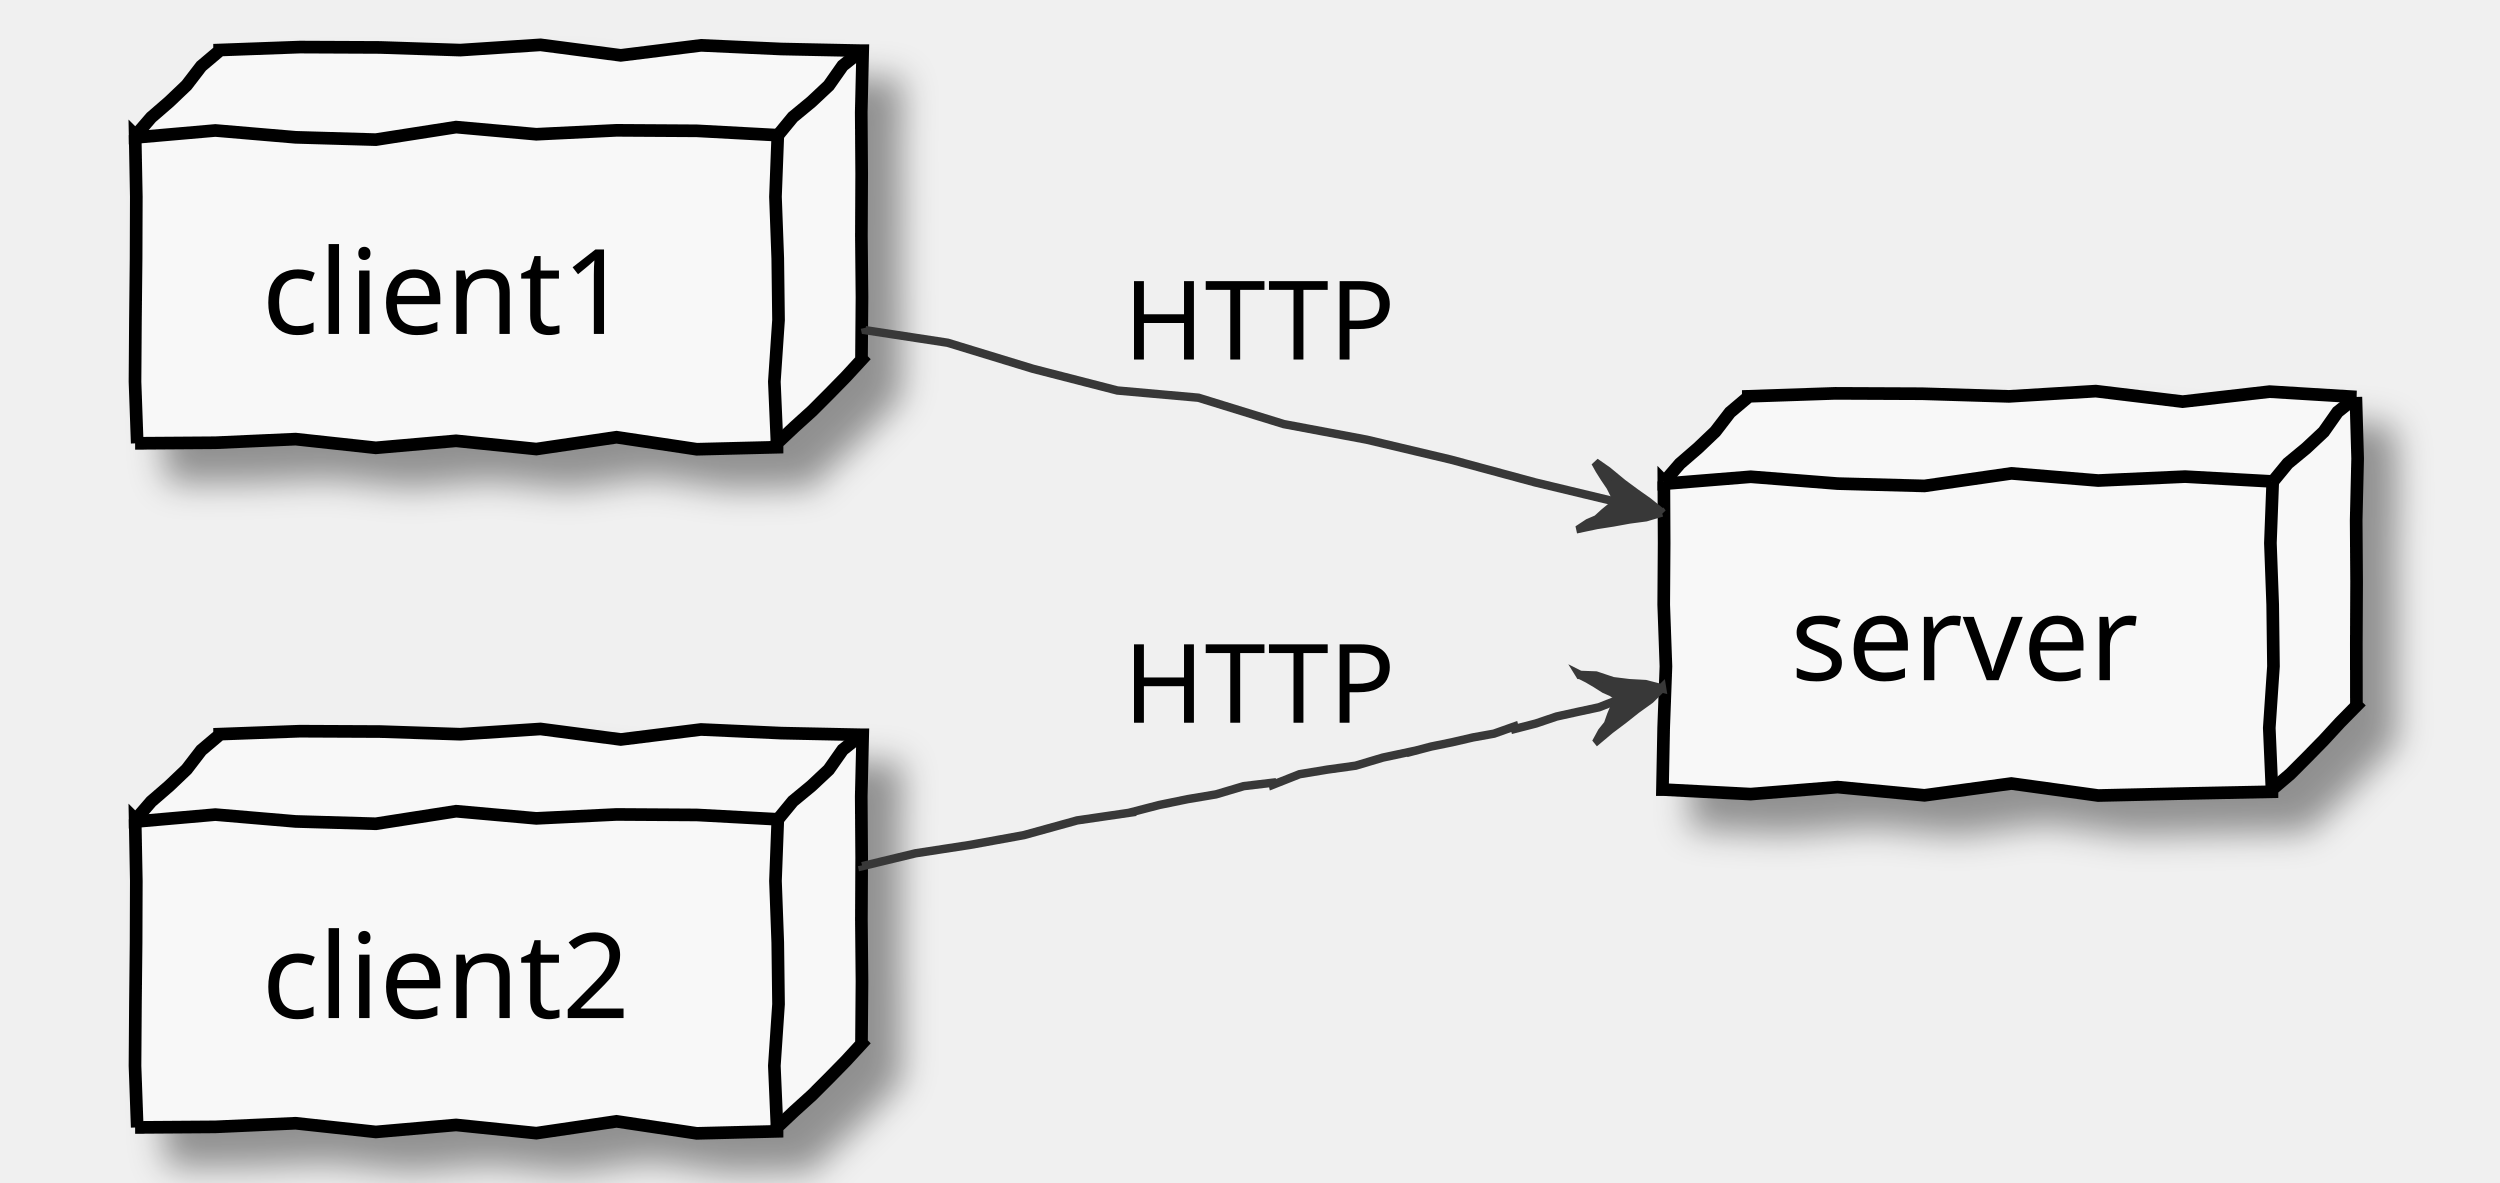
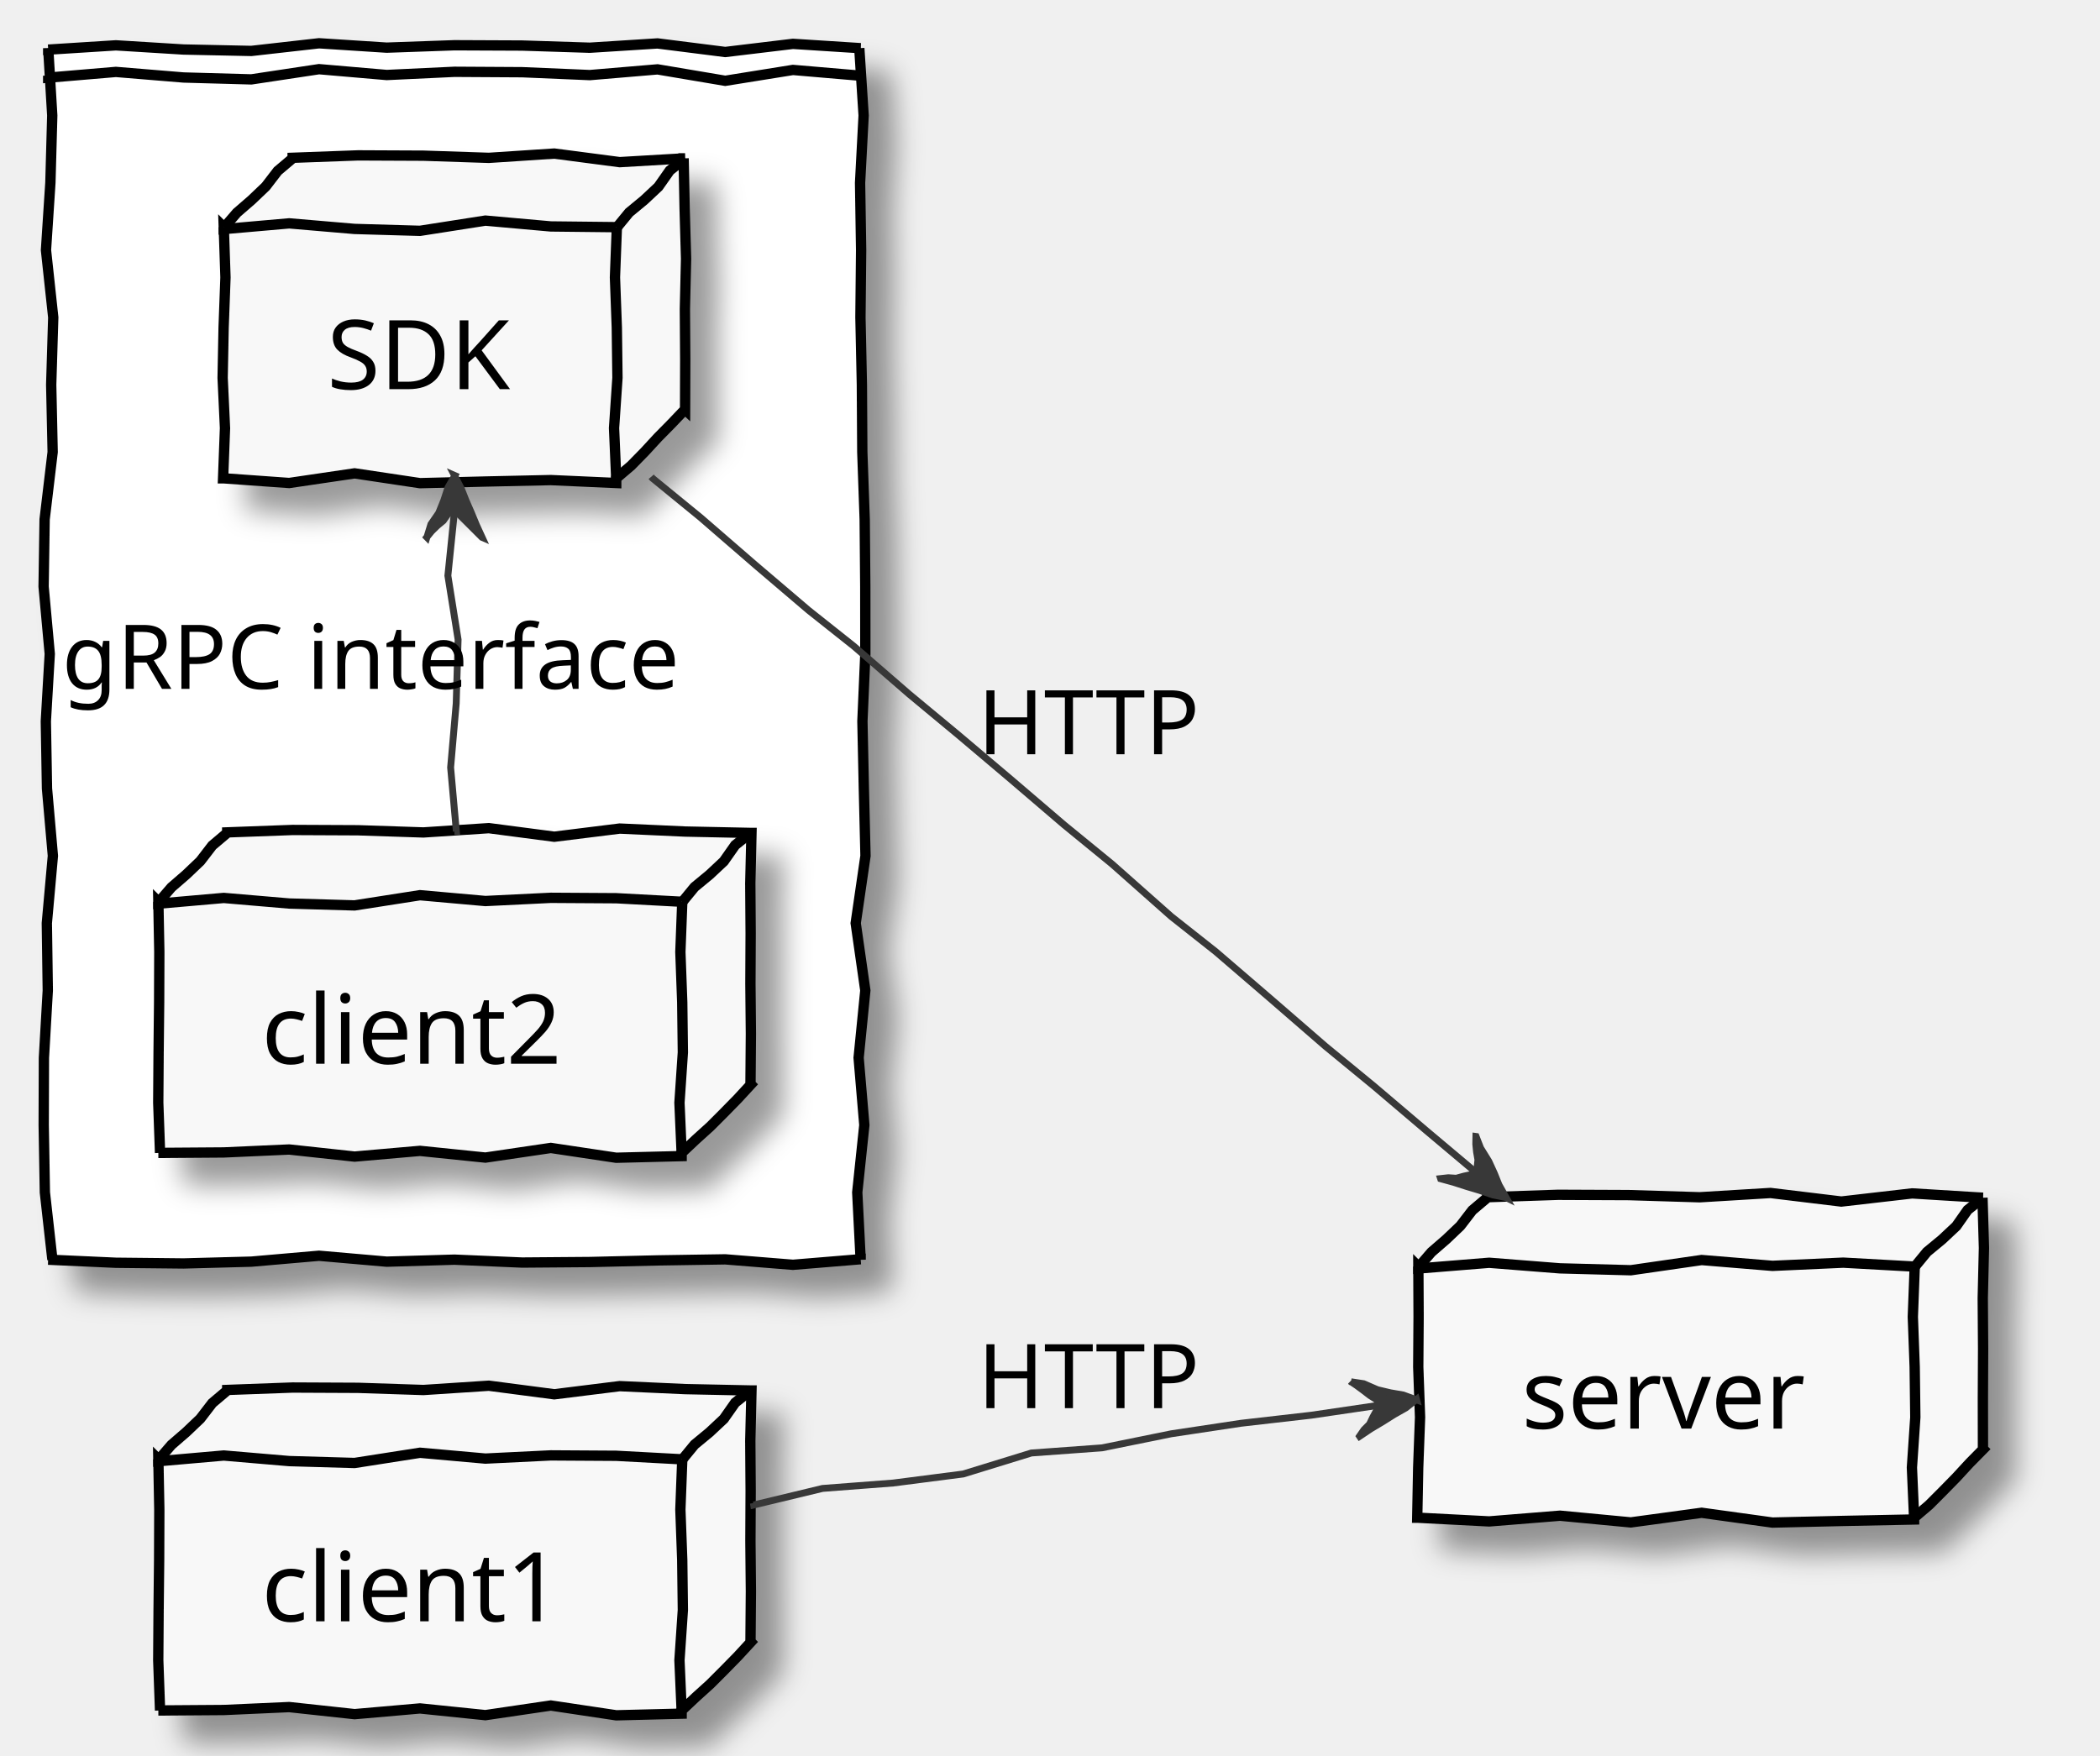
- <svg xmlns="http://www.w3.org/2000/svg" contentScriptType="application/ecmascript" contentStyleType="text/css" height="140px" preserveAspectRatio="none" style="width:296px;height:140px;background:#FFFFFF;" version="1.1" viewBox="0 0 296 140" width="296px" zoomAndPan="magnify">
+ <svg xmlns="http://www.w3.org/2000/svg" contentScriptType="application/ecmascript" contentStyleType="text/css" height="255px" preserveAspectRatio="none" style="width:305px;height:255px;background:#FFFFFF;" version="1.1" viewBox="0 0 305 255" width="305px" zoomAndPan="magnify">
  <defs>
-     <filter height="300%" id="f1j4zx9bl9b35a" width="300%" x="-1" y="-1">
+     <filter height="300%" id="f1vijfzs3664dm" width="300%" x="-1" y="-1">
      <feGaussianBlur result="blurOut" stdDeviation="2.0" />
      <feColorMatrix in="blurOut" result="blurOut2" type="matrix" values="0 0 0 0 0 0 0 0 0 0 0 0 0 0 0 0 0 0 .4 0" />
      <feOffset dx="4.0" dy="4.0" in="blurOut2" result="blurOut3" />
      <feBlend in="SourceGraphic" in2="blurOut3" mode="normal" />
    </filter>
  </defs>
  <g>
-     <polygon fill="#F8F8F8" filter="url(#f1j4zx9bl9b35a)" points="16,16,16.049,16.049,17.902,13.902,20.046,12.046,22.094,10.094,23.832,7.832,26,6,26,5.922,35.5,5.574,45,5.617,54.5,5.932,64,5.309,73.5,6.554,83,5.37,92.5,5.802,102,6,102.144,6,101.971,13.298,102.023,20.595,101.989,27.893,102.059,35.191,102,42.488,102.056,42.545,100.138,44.626,98.158,46.647,96.16,48.648,94.06,50.548,92,52.488,92,52.952,82.5,53.191,73,51.767,63.5,53.167,54,52.192,44.5,53.022,35,51.993,25.5,52.42,16,52.488,16.247,52.488,15.984,45.191,16.035,37.893,16.113,30.595,16.139,23.298,16,16" style="stroke:#000000;stroke-width:1.5;" />
-     <path d="M92,16 L92.066,16.066 L93.87,13.87 L96.061,12.061 L98.126,10.126 L99.776,7.776 L102,6 " fill="#F8F8F8" style="stroke:#000000;stroke-width:1.5;" />
-     <path d="M16,16 L16,16.28 L25.5,15.448 L35,16.258 L44.5,16.533 L54,15.049 L63.5,15.896 L73,15.431 L82.5,15.489 L92,16 " fill="#F8F8F8" style="stroke:#000000;stroke-width:1.5;" />
-     <path d="M92,16 L92.093,16 L91.816,23.298 L92.086,30.595 L92.178,37.893 L91.683,45.191 L92,52.488 " fill="#F8F8F8" style="stroke:#000000;stroke-width:1.5;" />
-     <text fill="#000000" font-family="sans-serif" font-size="14" lengthAdjust="spacing" textLength="46" x="31" y="39.535">client1</text>
-     <polygon fill="#F8F8F8" filter="url(#f1j4zx9bl9b35a)" points="16,97,16.049,97.049,17.902,94.902,20.046,93.046,22.094,91.094,23.832,88.832,26,87,26,86.922,35.5,86.573,45,86.617,54.5,86.932,64,86.309,73.5,87.554,83,86.37,92.5,86.802,102,87,102.144,87,101.971,94.298,102.023,101.595,101.989,108.893,102.059,116.191,102,123.488,102.056,123.545,100.138,125.626,98.158,127.647,96.16,129.648,94.06,131.548,92,133.488,92,133.952,82.5,134.19,73,132.767,63.5,134.167,54,133.192,44.5,134.022,35,132.993,25.5,133.42,16,133.488,16.247,133.488,15.984,126.191,16.035,118.893,16.113,111.595,16.139,104.298,16,97" style="stroke:#000000;stroke-width:1.5;" />
-     <path d="M92,97 L92.066,97.066 L93.87,94.87 L96.061,93.061 L98.126,91.126 L99.776,88.776 L102,87 " fill="#F8F8F8" style="stroke:#000000;stroke-width:1.5;" />
-     <path d="M16,97 L16,97.28 L25.5,96.448 L35,97.258 L44.5,97.533 L54,96.049 L63.5,96.896 L73,96.431 L82.5,96.489 L92,97 " fill="#F8F8F8" style="stroke:#000000;stroke-width:1.5;" />
-     <path d="M92,97 L92.093,97 L91.816,104.298 L92.086,111.595 L92.178,118.893 L91.683,126.191 L92,133.488 " fill="#F8F8F8" style="stroke:#000000;stroke-width:1.5;" />
-     <text fill="#000000" font-family="sans-serif" font-size="14" lengthAdjust="spacing" textLength="46" x="31" y="120.535">client2</text>
-     <polygon fill="#F8F8F8" filter="url(#f1j4zx9bl9b35a)" points="197,57,197.049,57.05,198.902,54.902,201.046,53.046,203.094,51.094,204.832,48.832,207,47,207,46.922,217.286,46.574,227.571,46.617,237.857,46.932,248.143,46.309,258.429,47.554,268.714,46.37,279,47,278.934,47,279.144,54.298,278.971,61.595,279.023,68.893,278.989,76.191,279,83.488,279.042,83.53,277.056,85.545,275.138,87.626,273.158,89.647,271.16,91.648,269,93.488,269,93.743,258.714,93.952,248.429,94.191,238.143,92.767,227.857,94.167,217.571,93.192,207.286,94.022,197,93.488,196.835,93.488,196.977,86.191,197.247,78.893,196.984,71.595,197.035,64.298,197,57" style="stroke:#000000;stroke-width:1.5;" />
-     <path d="M269,57 L269.066,57.066 L270.87,54.87 L273.061,53.061 L275.126,51.126 L276.776,48.776 L279,47 " fill="#F8F8F8" style="stroke:#000000;stroke-width:1.5;" />
-     <path d="M197,57 L197,57.28 L207.286,56.448 L217.571,57.258 L227.857,57.533 L238.143,56.049 L248.429,56.896 L258.714,56.431 L269,57 " fill="#F8F8F8" style="stroke:#000000;stroke-width:1.5;" />
-     <path d="M269,57 L269.093,57 L268.816,64.298 L269.086,71.595 L269.178,78.893 L268.683,86.191 L269,93.488 " fill="#F8F8F8" style="stroke:#000000;stroke-width:1.5;" />
-     <text fill="#000000" font-family="sans-serif" font-size="14" lengthAdjust="spacing" textLength="42" x="212" y="80.535">server</text>
-     <path d="M102.4,38.82 L102.463,39.093 L112.201,40.581 L122.309,43.669 L132.297,46.236 L141.888,47.089 L152.004,50.214 L161.825,52.059 L171.763,54.414 L181.784,57.123 L191.73,59.51 " fill="none" style="stroke:#383838;stroke-width:1.0;" />
-     <polygon fill="#383838" points="196.77,60.68,196.812,60.736,195.114,59.384,193.663,58.36,192.131,57.23,190.335,55.748,188.905,54.752,188.883,54.738,189.383,55.637,189.994,56.604,190.682,57.62,191.105,58.47,191.899,59.551,191.997,59.708,190.828,59.972,189.944,60.693,189.095,61.47,188.044,61.922,187.099,62.545,187.104,62.568,189.031,62.162,190.979,61.858,192.917,61.505,194.873,61.245,196.77,60.68" style="stroke:#383838;stroke-width:1.0;" />
-     <text fill="#000000" font-family="sans-serif" font-size="13" lengthAdjust="spacing" textLength="33" x="133" y="42.568">HTTP</text>
-     <path d="M102.07,102.46 L102.088,102.552 L108.414,101.026 L114.846,100.038 L121.243,98.875 L127.528,97.137 L133.969,96.195 L133.962,96.161 L137.267,95.306 L140.608,94.62 L143.974,94.053 L147.254,93.079 L150.655,92.675 L150.708,92.915 L153.862,91.667 L157.173,91.119 L160.504,90.657 L163.722,89.698 L167,89 L167.007,89.029 L169.455,88.389 L171.936,87.882 L174.401,87.311 L176.895,86.863 L179.292,86.013 L179.367,86.301 L181.854,85.662 L184.292,84.837 L186.801,84.284 L189.313,83.745 L191.72,82.8 " fill="none" style="stroke:#383838;stroke-width:1.0;" />
-     <polygon fill="#383838" points="196.78,81.44,196.791,81.509,194.813,80.998,192.898,80.892,190.963,80.654,188.96,79.981,187.051,79.91,187.038,79.888,187.96,80.352,188.947,80.93,189.98,81.586,190.856,81.971,191.951,82.736,192.111,82.829,191.204,83.611,190.763,84.663,190.38,85.748,189.665,86.642,189.125,87.637,189.139,87.654,190.649,86.389,192.224,85.204,193.768,83.981,195.372,82.831,196.78,81.44" style="stroke:#383838;stroke-width:1.0;" />
-     <text fill="#000000" font-family="sans-serif" font-size="13" lengthAdjust="spacing" textLength="33" x="133" y="85.568">HTTP</text>
+     <polygon fill="#FFFFFF" filter="url(#f1vijfzs3664dm)" points="7,7,7,7.21,16.833,6.586,26.667,7.193,36.5,7.4,46.333,6.287,56.167,6.922,66,6.574,75.833,6.617,85.667,6.932,95.5,6.309,105.333,7.554,115.167,6.37,125,7,124.802,7,125.432,16.778,124.914,26.556,125.068,36.333,124.968,46.111,125.178,55.889,125.239,65.667,125.586,75.444,125.671,85.222,125.679,95,125.255,104.778,125.464,114.556,125.702,124.333,124.279,134.111,125.678,143.889,124.704,153.667,125.534,163.444,124.505,173.222,125,183,125,182.931,115.167,183.742,105.333,182.951,95.5,183.105,85.667,183.339,75.833,183.416,66,182.996,56.167,183.287,46.333,182.428,36.5,183.284,26.667,183.548,16.833,183.445,7,183,7.613,183,6.517,173.222,6.348,163.444,6.379,153.667,6.941,143.889,6.803,134.111,7.681,124.333,6.825,114.556,6.657,104.778,7.228,95,6.333,85.222,6.481,75.444,7.649,65.667,7.436,55.889,7.734,46.111,6.678,36.333,7.319,26.556,7.59,16.778,7,7" style="stroke:#000000;stroke-width:1.5;" />
+     <path d="M7,11 L7,11.28 L16.833,10.448 L26.667,11.258 L36.5,11.533 L46.333,10.049 L56.167,10.896 L66,10.431 L75.833,10.489 L85.667,10.909 L95.5,10.078 L105.333,11.738 L115.167,10.16 L125,11 " fill="#FFFFFF" style="stroke:#000000;stroke-width:1.5;" />
+     <polygon fill="#F8F8F8" filter="url(#f1vijfzs3664dm)" points="23,131,23.049,131.049,24.902,128.902,27.046,127.046,29.094,125.094,30.832,122.832,33,121,33,120.922,42.5,120.573,52,120.617,61.5,120.932,71,120.309,80.5,121.554,90,120.37,99.5,120.802,109,121,109.144,121,108.971,128.298,109.023,135.595,108.989,142.893,109.059,150.191,109,157.488,109.056,157.545,107.138,159.626,105.158,161.647,103.16,163.648,101.06,165.548,99,167.488,99,167.952,89.5,168.19,80,166.767,70.5,168.167,61,167.192,51.5,168.022,42,166.993,32.5,167.42,23,167.488,23.247,167.488,22.984,160.191,23.035,152.893,23.113,145.595,23.139,138.298,23,131" style="stroke:#000000;stroke-width:1.5;" />
+     <path d="M99,131 L99.066,131.066 L100.87,128.87 L103.061,127.061 L105.126,125.126 L106.776,122.776 L109,121 " fill="#F8F8F8" style="stroke:#000000;stroke-width:1.5;" />
+     <path d="M23,131 L23,131.28 L32.5,130.448 L42,131.258 L51.5,131.533 L61,130.049 L70.5,130.896 L80,130.431 L89.5,130.489 L99,131 " fill="#F8F8F8" style="stroke:#000000;stroke-width:1.5;" />
+     <path d="M99,131 L99.093,131 L98.816,138.298 L99.086,145.595 L99.178,152.893 L98.683,160.191 L99,167.488 " fill="#F8F8F8" style="stroke:#000000;stroke-width:1.5;" />
+     <text fill="#000000" font-family="sans-serif" font-size="14" lengthAdjust="spacing" textLength="46" x="38" y="154.535">client2</text>
+     <polygon fill="#F8F8F8" filter="url(#f1vijfzs3664dm)" points="32.5,33,32.55,33.05,34.402,30.902,36.546,29.046,38.594,27.094,40.332,24.832,42.5,23,42.5,22.922,52,22.573,61.5,22.616,71,22.932,80.5,22.309,90,23.554,99.5,23,99.29,23,99.434,30.298,99.644,37.595,99.471,44.893,99.523,52.191,99.5,59.488,99.493,59.481,97.542,61.53,95.556,63.545,93.638,65.626,91.658,67.647,89.5,69.488,89.5,70.168,80,69.743,70.5,69.952,61,70.191,51.5,68.767,42,70.167,32.5,69.488,32.401,69.488,32.678,62.191,32.335,54.893,32.477,47.595,32.747,40.298,32.5,33" style="stroke:#000000;stroke-width:1.5;" />
+     <path d="M89.5,33 L89.566,33.066 L91.37,30.87 L93.561,29.061 L95.626,27.126 L97.276,24.776 L99.5,23 " fill="#F8F8F8" style="stroke:#000000;stroke-width:1.5;" />
+     <path d="M32.5,33 L32.5,33.28 L42,32.448 L51.5,33.258 L61,33.533 L70.5,32.049 L80,32.896 L89.5,33 " fill="#F8F8F8" style="stroke:#000000;stroke-width:1.5;" />
+     <path d="M89.5,33 L89.593,33 L89.316,40.298 L89.586,47.595 L89.678,54.893 L89.183,62.191 L89.5,69.488 " fill="#F8F8F8" style="stroke:#000000;stroke-width:1.5;" />
+     <text fill="#000000" font-family="sans-serif" font-size="14" lengthAdjust="spacing" textLength="27" x="47.5" y="56.535">SDK</text>
+     <polygon fill="#F8F8F8" filter="url(#f1vijfzs3664dm)" points="23,212,23.049,212.049,24.902,209.902,27.046,208.046,29.094,206.094,30.832,203.832,33,202,33,201.922,42.5,201.573,52,201.617,61.5,201.932,71,201.309,80.5,202.554,90,201.37,99.5,201.802,109,202,109.144,202,108.971,209.298,109.023,216.595,108.989,223.893,109.059,231.191,109,238.488,109.056,238.545,107.138,240.626,105.158,242.647,103.16,244.648,101.06,246.548,99,248.488,99,248.952,89.5,249.19,80,247.767,70.5,249.167,61,248.192,51.5,249.022,42,247.993,32.5,248.42,23,248.488,23.247,248.488,22.984,241.191,23.035,233.893,23.113,226.595,23.139,219.298,23,212" style="stroke:#000000;stroke-width:1.5;" />
+     <path d="M99,212 L99.066,212.066 L100.87,209.87 L103.061,208.061 L105.126,206.126 L106.776,203.776 L109,202 " fill="#F8F8F8" style="stroke:#000000;stroke-width:1.5;" />
+     <path d="M23,212 L23,212.28 L32.5,211.448 L42,212.258 L51.5,212.533 L61,211.049 L70.5,211.896 L80,211.431 L89.5,211.489 L99,212 " fill="#F8F8F8" style="stroke:#000000;stroke-width:1.5;" />
+     <path d="M99,212 L99.093,212 L98.816,219.298 L99.086,226.595 L99.178,233.893 L98.683,241.191 L99,248.488 " fill="#F8F8F8" style="stroke:#000000;stroke-width:1.5;" />
+     <text fill="#000000" font-family="sans-serif" font-size="14" lengthAdjust="spacing" textLength="46" x="38" y="235.535">client1</text>
+     <polygon fill="#F8F8F8" filter="url(#f1vijfzs3664dm)" points="206,184,206.049,184.049,207.902,181.902,210.046,180.046,212.094,178.094,213.832,175.832,216,174,216,173.922,226.286,173.573,236.571,173.617,246.857,173.932,257.143,173.309,267.429,174.554,277.714,173.37,288,174,287.934,174,288.144,181.298,287.971,188.595,288.023,195.893,287.989,203.191,288,210.488,288.042,210.53,286.056,212.545,284.138,214.626,282.158,216.647,280.16,218.648,278,220.488,278,220.743,267.714,220.952,257.429,221.19,247.143,219.767,236.857,221.167,226.571,220.192,216.286,221.022,206,220.488,205.835,220.488,205.977,213.191,206.247,205.893,205.984,198.595,206.035,191.298,206,184" style="stroke:#000000;stroke-width:1.5;" />
+     <path d="M278,184 L278.066,184.066 L279.87,181.87 L282.061,180.061 L284.126,178.126 L285.776,175.776 L288,174 " fill="#F8F8F8" style="stroke:#000000;stroke-width:1.5;" />
+     <path d="M206,184 L206,184.28 L216.286,183.448 L226.571,184.258 L236.857,184.533 L247.143,183.049 L257.429,183.896 L267.714,183.431 L278,184 " fill="#F8F8F8" style="stroke:#000000;stroke-width:1.5;" />
+     <path d="M278,184 L278.093,184 L277.816,191.298 L278.086,198.595 L278.178,205.893 L277.683,213.191 L278,220.488 " fill="#F8F8F8" style="stroke:#000000;stroke-width:1.5;" />
+     <text fill="#000000" font-family="sans-serif" font-size="14" lengthAdjust="spacing" textLength="42" x="221" y="207.535">server</text>
+     <path d="M109.42,218.36 L109.463,218.637 L119.465,216.23 L129.72,215.446 L139.892,214.133 L149.793,211.083 L160.054,210.335 L170.112,208.292 L180.251,206.764 L190.446,205.595 L200.59,204.1 " fill="none" style="stroke:#383838;stroke-width:1.0;" />
+     <polygon fill="#383838" points="205.73,203.3,205.748,203.368,203.792,202.654,201.943,202.337,200.059,201.89,198.061,201.019,196.221,200.736,196.206,200.715,197.051,201.288,197.973,201.967,198.949,202.719,199.74,203.218,200.79,204.071,200.939,204.18,199.953,204.861,199.402,205.86,198.905,206.897,198.098,207.709,197.454,208.64,197.467,208.659,199.104,207.563,200.797,206.554,202.463,205.503,204.181,204.532,205.73,203.3" style="stroke:#383838;stroke-width:1.0;" />
+     <text fill="#000000" font-family="sans-serif" font-size="13" lengthAdjust="spacing" textLength="33" x="142" y="204.568">HTTP</text>
+     <path d="M66,120.78 L66.28,120.78 L65.448,111.492 L66.258,102.204 L66.533,92.916 L65.049,83.628 L66,74.34 " fill="none" style="stroke:#383838;stroke-width:1.0;" />
+     <polygon fill="#383838" points="66,69.06,66.064,69.088,65.074,70.804,64.459,72.686,63.722,74.514,62.583,76.163,62,78.06,61.982,78.042,62.7,77.159,63.51,76.37,64.384,75.644,65.037,74.697,66,74.06,66.13,74.191,66.651,74.711,67.553,75.613,68.502,76.562,69.18,77.24,70,78.06,70.021,78.069,69.19,76.256,68.454,74.484,67.673,72.692,66.978,70.939,66,69.06" style="stroke:#383838;stroke-width:1.0;" />
+     <text fill="#000000" font-family="sans-serif" font-size="13" lengthAdjust="spacing" textLength="91" x="9" y="100.068">gRPC interface</text>
+     <path d="M94.58,69.26 L94.761,69.474 L101.728,75.168 L109.754,82.118 L117.435,88.659 L123.982,93.856 L132.032,100.834 L139.236,106.809 L146.776,113.184 L154.551,119.835 L161.519,125.531 L170.094,133.131 L176.579,138.255 L184.455,145.026 L192.5,151.998 L199.559,157.801 L207.195,164.289 L214.64,170.55 " fill="none" style="stroke:#383838;stroke-width:1.0;" />
+     <polygon fill="#383838" points="218.69,173.96,218.753,173.991,217.705,172.128,217.026,170.445,216.227,168.703,215.032,166.769,214.385,165.102,214.36,165.099,214.34,166.217,214.451,167.345,214.651,168.482,214.541,169.591,214.867,170.738,214.882,170.922,213.721,170.625,212.606,170.865,211.497,171.17,210.355,171.094,209.23,171.219,209.237,171.241,211.119,171.757,213.031,172.373,214.928,172.94,216.852,173.599,218.69,173.96" style="stroke:#383838;stroke-width:1.0;" />
+     <text fill="#000000" font-family="sans-serif" font-size="13" lengthAdjust="spacing" textLength="33" x="142" y="109.568">HTTP</text>
  </g>
</svg>
